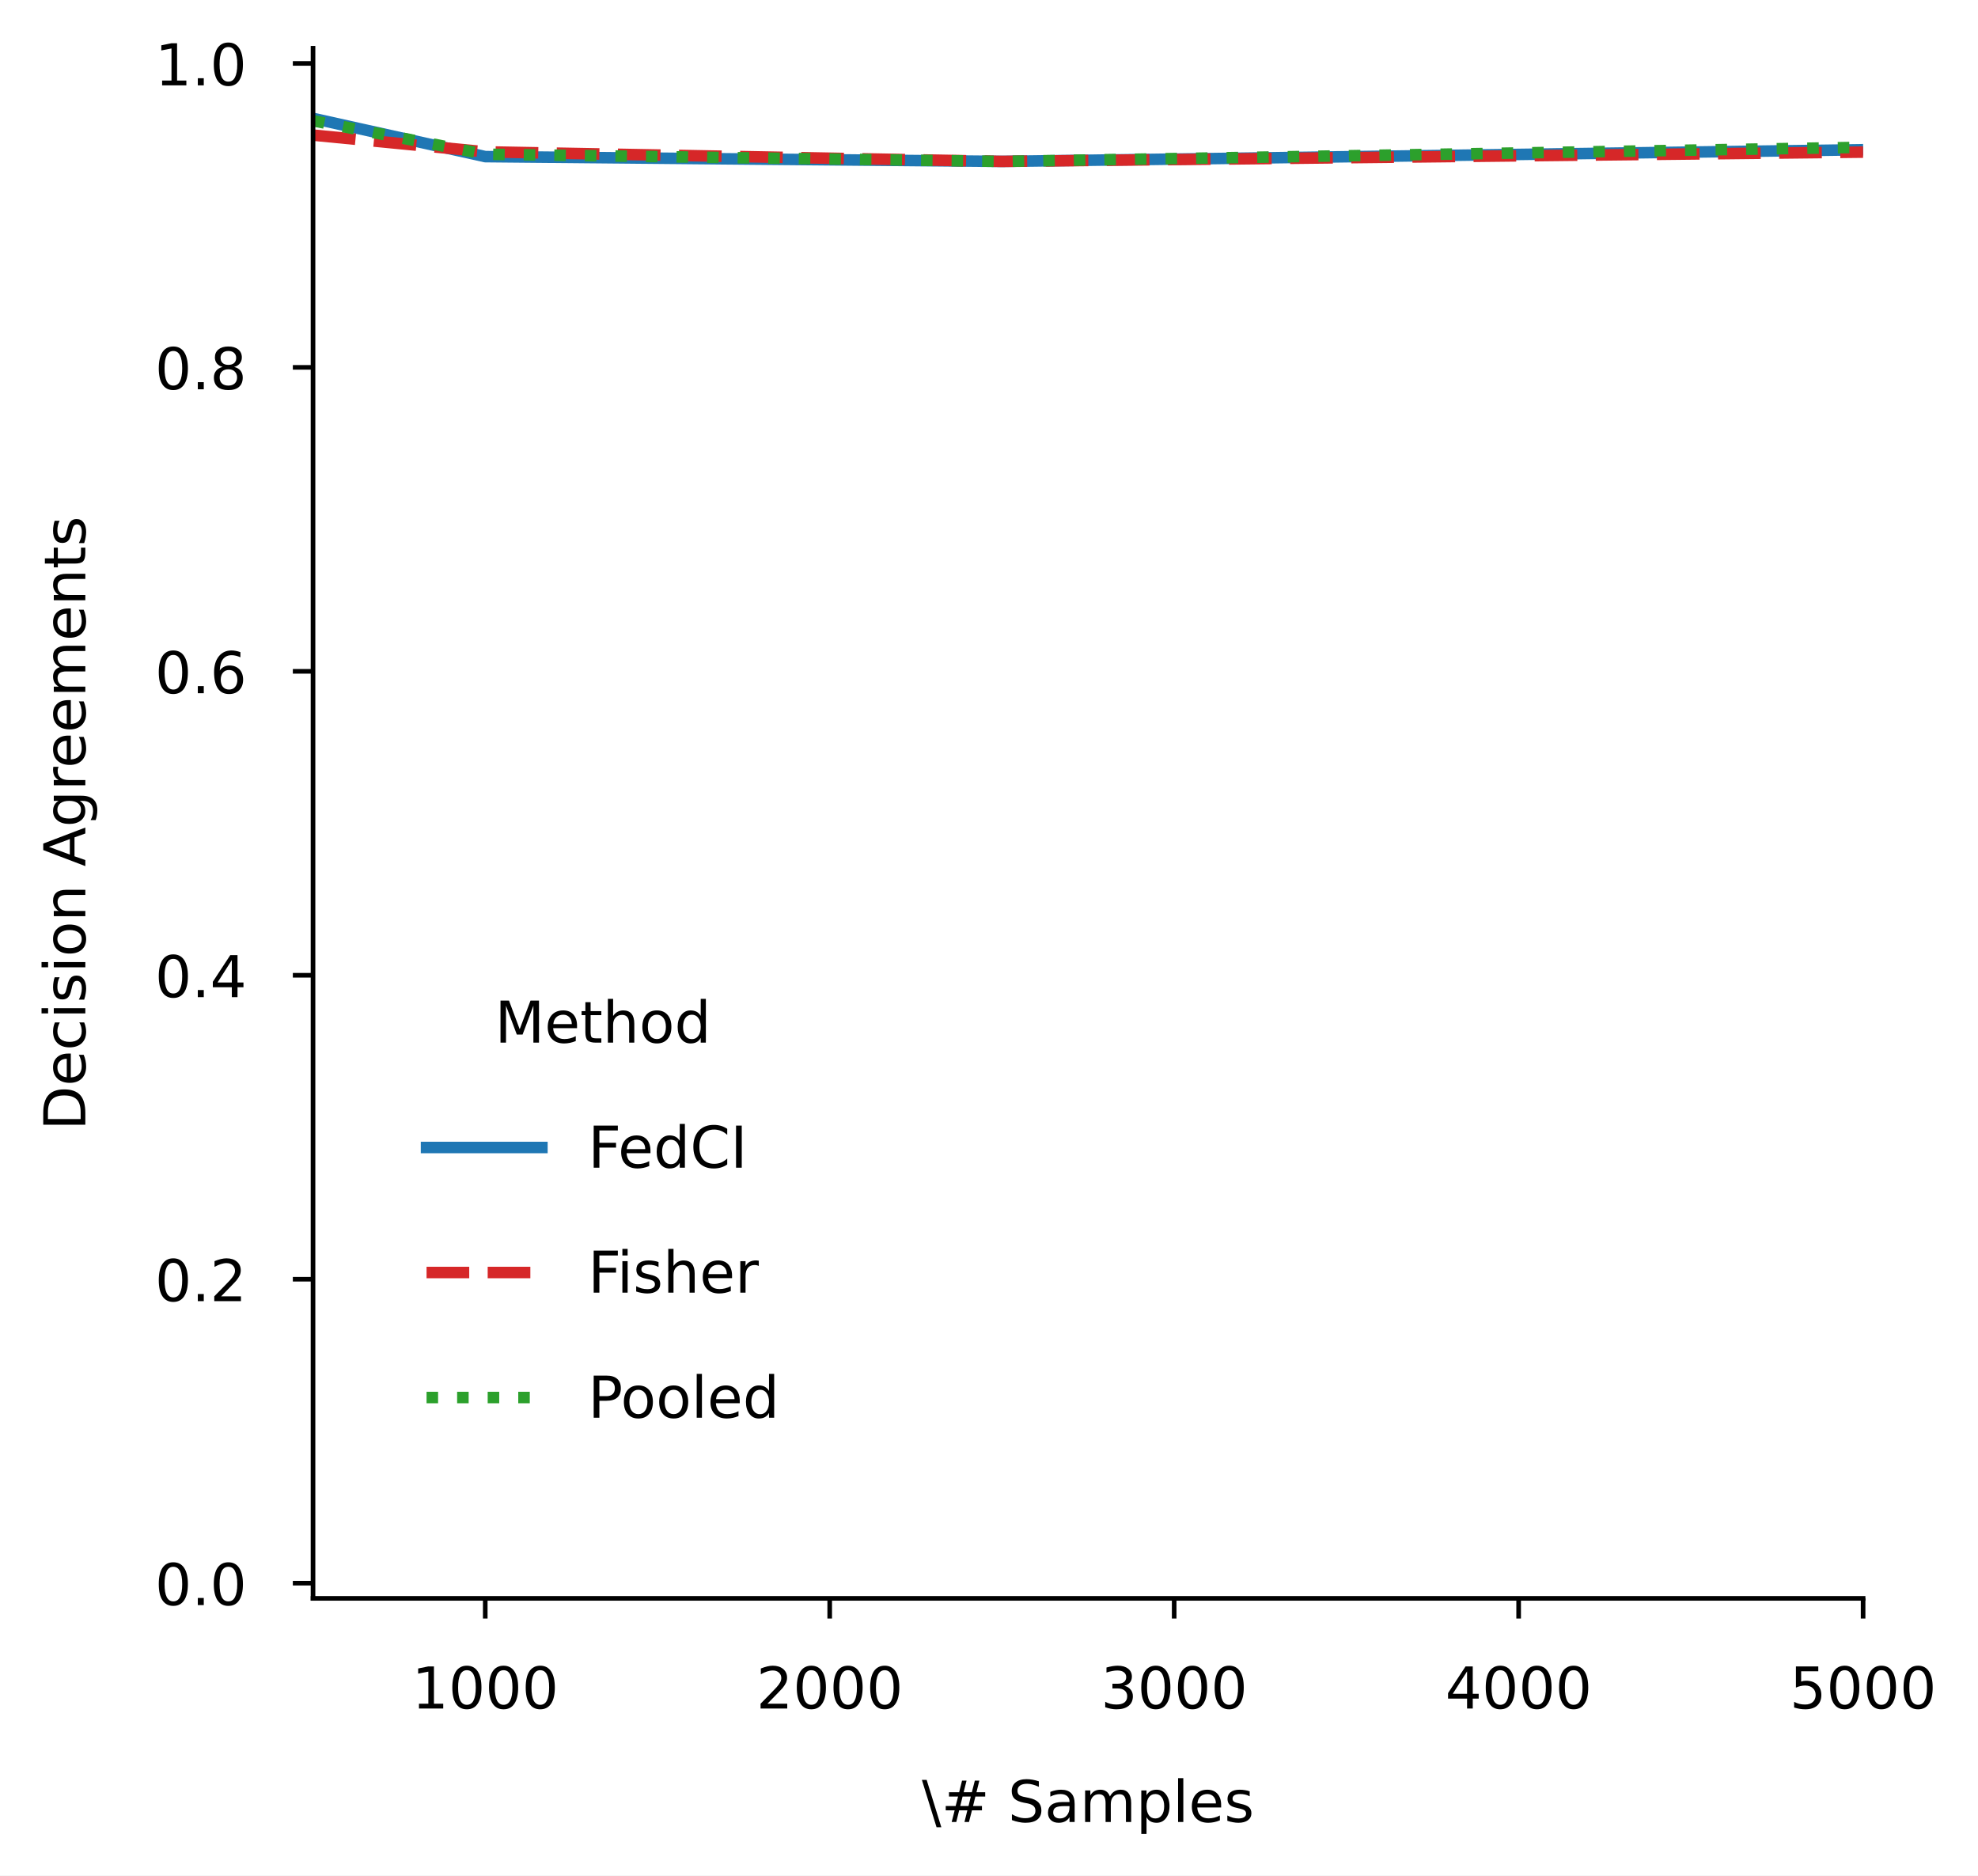
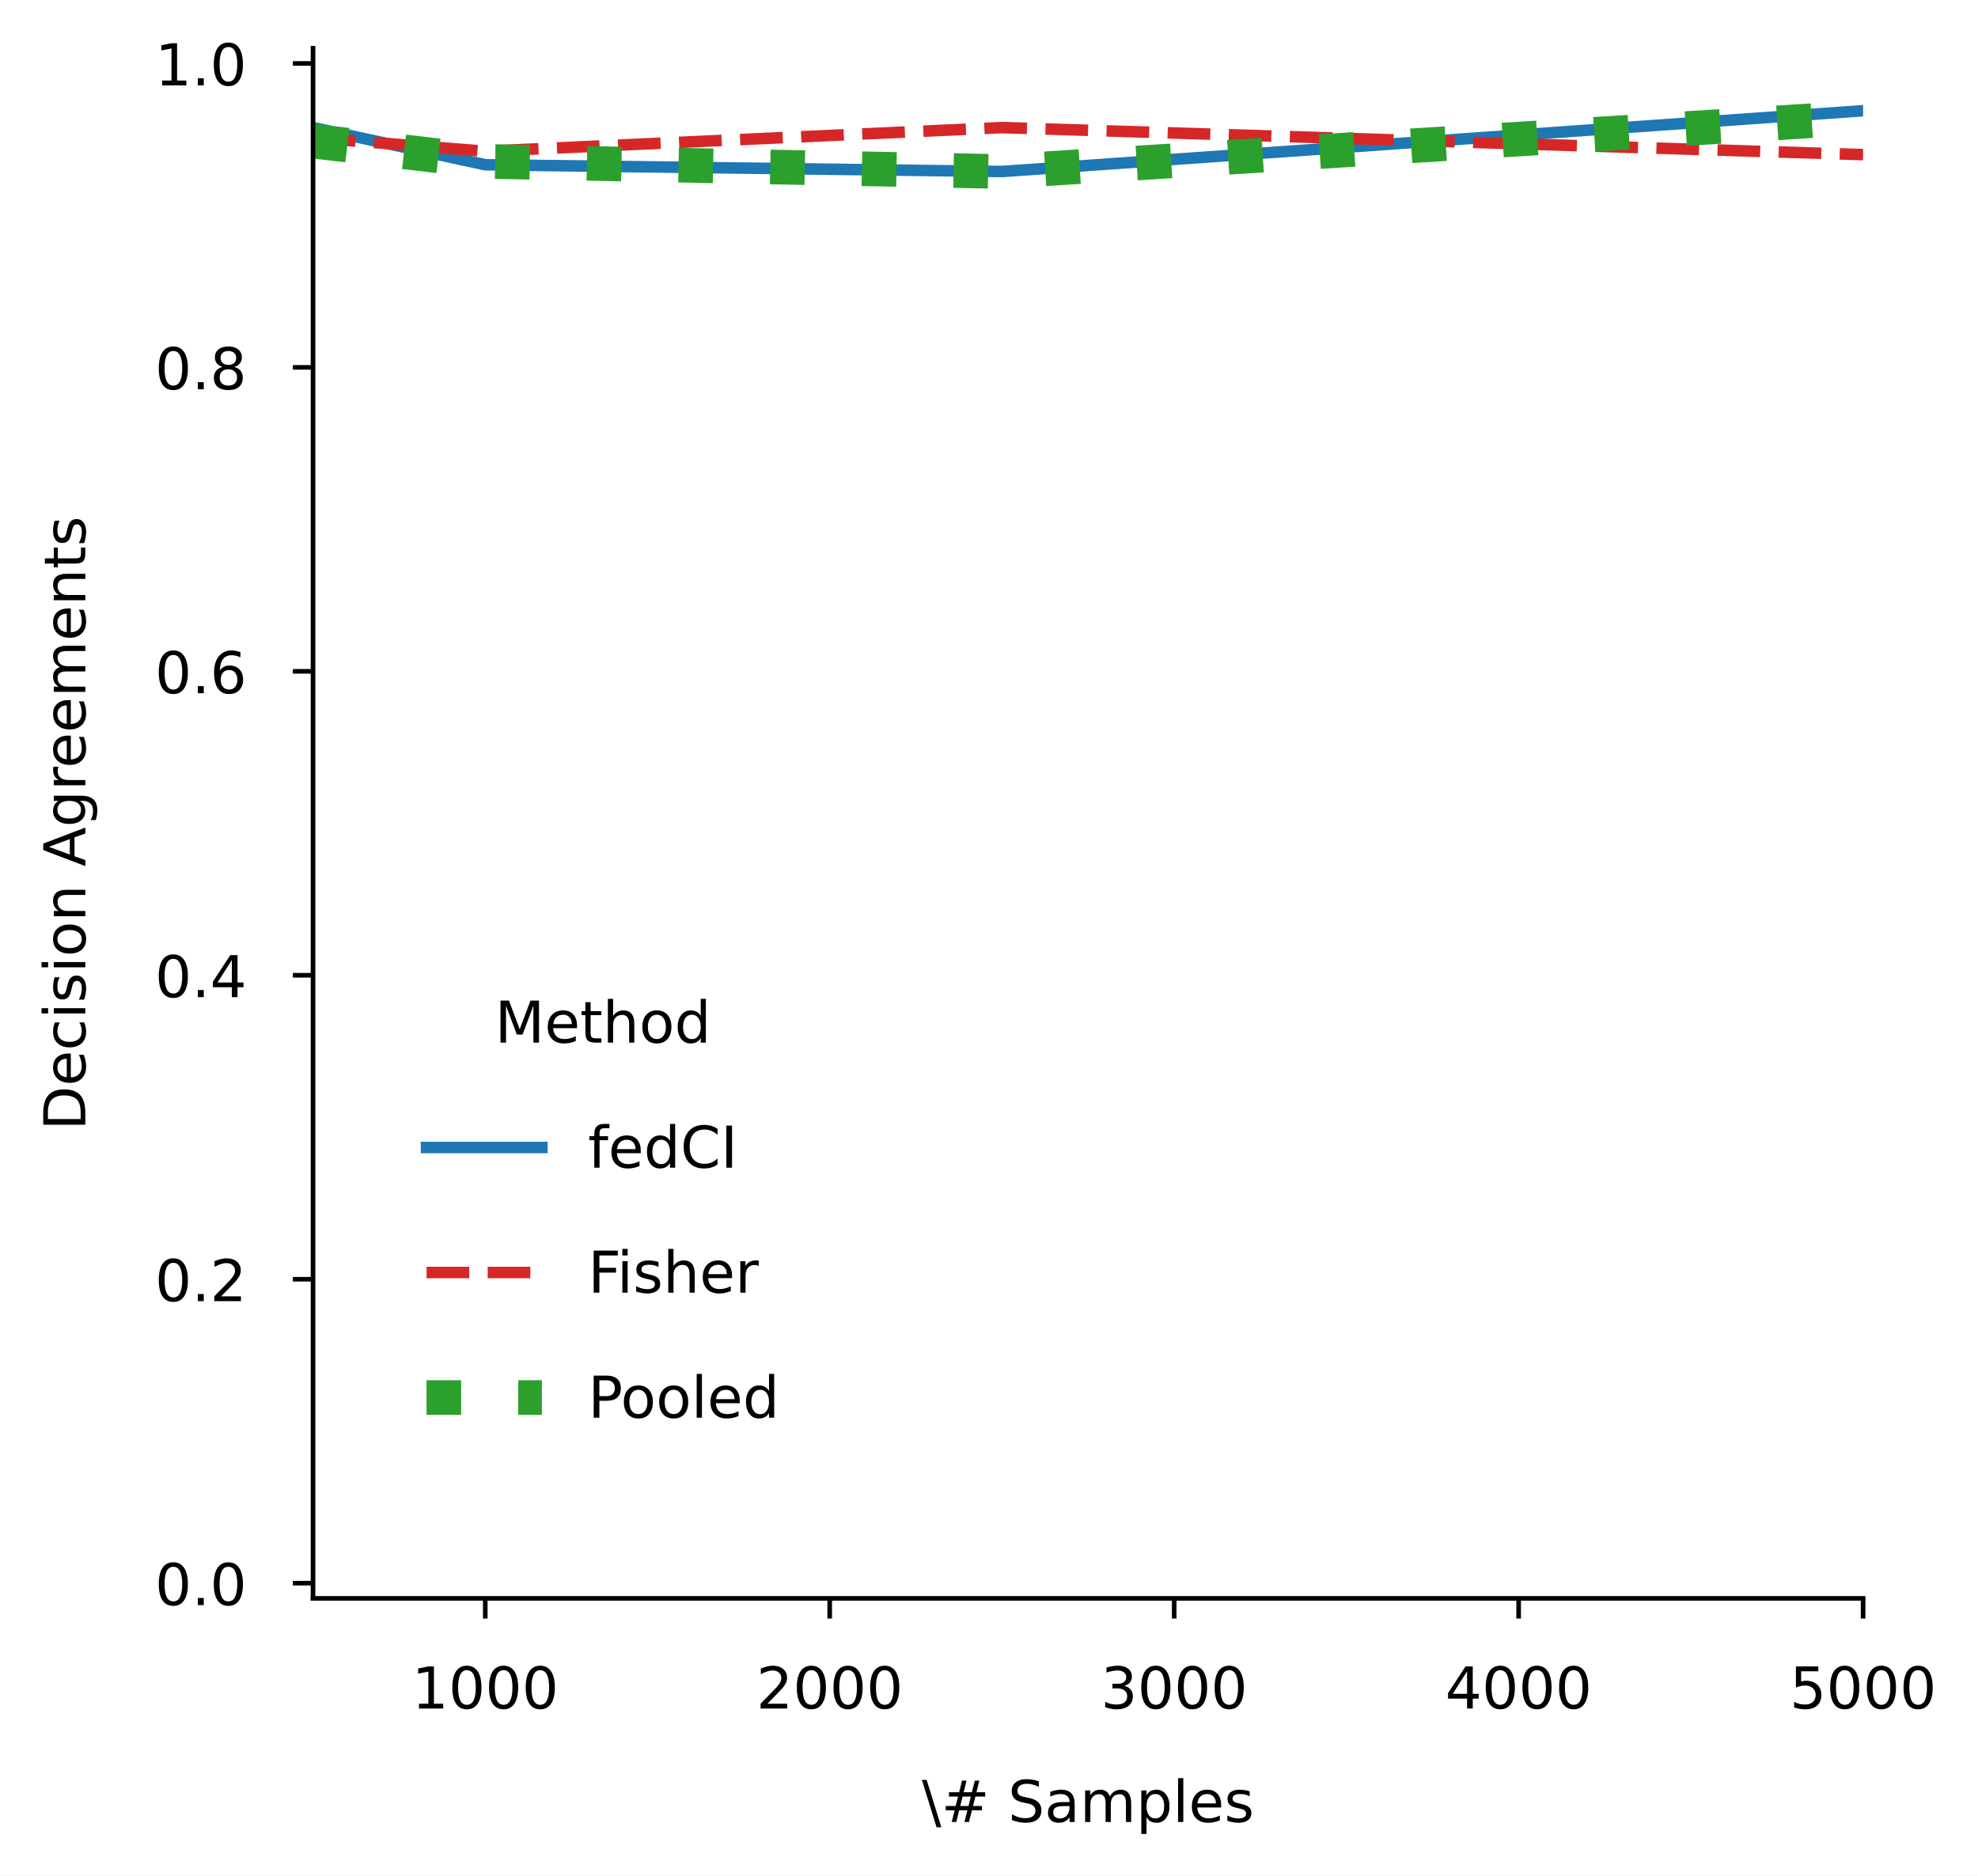
<svg xmlns="http://www.w3.org/2000/svg" xmlns:xlink="http://www.w3.org/1999/xlink" width="343.006pt" height="325.22pt" viewBox="0 0 343.006 325.22" version="1.1">
  <defs>
    <style type="text/css">*{stroke-linejoin: round; stroke-linecap: butt}</style>
  </defs>
  <g id="figure_1">
    <g id="patch_1">
      <path d="M -0 325.22  L 343.006 325.22  L 343.006 0  L -0 0  z " style="fill: #ffffff" />
    </g>
    <g id="axes_1">
      <g id="patch_2">
        <path d="M 54.281 277.164  L 323.081 277.164  L 323.081 8.364  L 54.281 8.364  z " style="fill: #ffffff" />
      </g>
      <g id="line2d_1">
-         <path d="M 54.281 20.529  L 84.148 27.159  L 173.748 27.988  L 323.081 25.963  " clip-path="url(#pfb0e2a9335)" style="fill: none; stroke: #1f77b4; stroke-width: 2; stroke-linecap: square" />
+         <path d="M 54.281 22.126  L 84.148 28.568  L 173.748 29.739  L 323.081 19.198  " clip-path="url(#p04764e8a05)" style="fill: none; stroke: #1f77b4; stroke-width: 2; stroke-linecap: square" />
      </g>
      <g id="line2d_2">
-         <path d="M 54.281 23.43  L 84.148 26.33  L 173.748 27.988  L 323.081 26.379  " clip-path="url(#pfb0e2a9335)" style="fill: none; stroke-dasharray: 7.4,3.2; stroke-dashoffset: 0; stroke: #d62728; stroke-width: 2" />
+         <path d="M 54.281 23.883  L 84.148 26.225  L 173.748 22.126  L 323.081 26.811  " clip-path="url(#p04764e8a05)" style="fill: none; stroke-dasharray: 7.4,3.2; stroke-dashoffset: 0; stroke: #d62728; stroke-width: 2" />
      </g>
      <g id="matplotlib.axis_1">
        <g id="xtick_1">
          <g id="line2d_3">
            <defs>
-               <path id="mf916313bf3" d="M 0 0  L 0 3.5  " style="stroke: #000000; stroke-width: 0.8" />
+               <path id="ma9e8d65c2f" d="M 0 0  L 0 3.5  " style="stroke: #000000; stroke-width: 0.8" />
            </defs>
            <g>
-               <use xlink:href="#mf916313bf3" x="84.148" y="277.164" style="stroke: #000000; stroke-width: 0.8" />
+               <use xlink:href="#ma9e8d65c2f" x="84.148" y="277.164" style="stroke: #000000; stroke-width: 0.8" />
            </g>
          </g>
          <g id="text_1">
            <text style="font-size: 10px; font-family: 'DejaVu Sans', 'Bitstream Vera Sans', 'Computer Modern Sans Serif', 'Lucida Grande', 'Verdana', 'Geneva', 'Lucid', 'Arial', 'Helvetica', 'Avant Garde', sans-serif; text-anchor: middle" x="84.148" y="296.262" transform="rotate(-0 84.14792 296.2624)">1000</text>
          </g>
        </g>
        <g id="xtick_2">
          <g id="line2d_4">
            <g>
-               <use xlink:href="#mf916313bf3" x="143.881" y="277.164" style="stroke: #000000; stroke-width: 0.8" />
+               <use xlink:href="#ma9e8d65c2f" x="143.881" y="277.164" style="stroke: #000000; stroke-width: 0.8" />
            </g>
          </g>
          <g id="text_2">
            <text style="font-size: 10px; font-family: 'DejaVu Sans', 'Bitstream Vera Sans', 'Computer Modern Sans Serif', 'Lucida Grande', 'Verdana', 'Geneva', 'Lucid', 'Arial', 'Helvetica', 'Avant Garde', sans-serif; text-anchor: middle" x="143.881" y="296.262" transform="rotate(-0 143.8812 296.2624)">2000</text>
          </g>
        </g>
        <g id="xtick_3">
          <g id="line2d_5">
            <g>
-               <use xlink:href="#mf916313bf3" x="203.615" y="277.164" style="stroke: #000000; stroke-width: 0.8" />
+               <use xlink:href="#ma9e8d65c2f" x="203.615" y="277.164" style="stroke: #000000; stroke-width: 0.8" />
            </g>
          </g>
          <g id="text_3">
            <text style="font-size: 10px; font-family: 'DejaVu Sans', 'Bitstream Vera Sans', 'Computer Modern Sans Serif', 'Lucida Grande', 'Verdana', 'Geneva', 'Lucid', 'Arial', 'Helvetica', 'Avant Garde', sans-serif; text-anchor: middle" x="203.615" y="296.262" transform="rotate(-0 203.6146 296.2624)">3000</text>
          </g>
        </g>
        <g id="xtick_4">
          <g id="line2d_6">
            <g>
-               <use xlink:href="#mf916313bf3" x="263.348" y="277.164" style="stroke: #000000; stroke-width: 0.8" />
+               <use xlink:href="#ma9e8d65c2f" x="263.348" y="277.164" style="stroke: #000000; stroke-width: 0.8" />
            </g>
          </g>
          <g id="text_4">
            <text style="font-size: 10px; font-family: 'DejaVu Sans', 'Bitstream Vera Sans', 'Computer Modern Sans Serif', 'Lucida Grande', 'Verdana', 'Geneva', 'Lucid', 'Arial', 'Helvetica', 'Avant Garde', sans-serif; text-anchor: middle" x="263.348" y="296.262" transform="rotate(-0 263.3479 296.2624)">4000</text>
          </g>
        </g>
        <g id="xtick_5">
          <g id="line2d_7">
            <g>
-               <use xlink:href="#mf916313bf3" x="323.081" y="277.164" style="stroke: #000000; stroke-width: 0.8" />
+               <use xlink:href="#ma9e8d65c2f" x="323.081" y="277.164" style="stroke: #000000; stroke-width: 0.8" />
            </g>
          </g>
          <g id="text_5">
            <text style="font-size: 10px; font-family: 'DejaVu Sans', 'Bitstream Vera Sans', 'Computer Modern Sans Serif', 'Lucida Grande', 'Verdana', 'Geneva', 'Lucid', 'Arial', 'Helvetica', 'Avant Garde', sans-serif; text-anchor: middle" x="323.081" y="296.262" transform="rotate(-0 323.0813 296.2624)">5000</text>
          </g>
        </g>
        <g id="text_6">
          <text style="font-size: 10px; font-family: 'DejaVu Sans', 'Bitstream Vera Sans', 'Computer Modern Sans Serif', 'Lucida Grande', 'Verdana', 'Geneva', 'Lucid', 'Arial', 'Helvetica', 'Avant Garde', sans-serif; text-anchor: middle" x="188.681" y="315.94" transform="rotate(-0 188.6813 315.9405)">\# Samples</text>
        </g>
      </g>
      <g id="matplotlib.axis_2">
        <g id="ytick_1">
          <g id="line2d_8">
            <defs>
-               <path id="m713c711435" d="M 0 0  L -3.5 0  " style="stroke: #000000; stroke-width: 0.8" />
+               <path id="m7877fa6dfc" d="M 0 0  L -3.5 0  " style="stroke: #000000; stroke-width: 0.8" />
            </defs>
            <g>
-               <use xlink:href="#m713c711435" x="54.281" y="274.529" style="stroke: #000000; stroke-width: 0.8" />
+               <use xlink:href="#m7877fa6dfc" x="54.281" y="274.529" style="stroke: #000000; stroke-width: 0.8" />
            </g>
          </g>
          <g id="text_7">
            <text style="font-size: 10px; font-family: 'DejaVu Sans', 'Bitstream Vera Sans', 'Computer Modern Sans Serif', 'Lucida Grande', 'Verdana', 'Geneva', 'Lucid', 'Arial', 'Helvetica', 'Avant Garde', sans-serif; text-anchor: end" x="42.781" y="278.328" transform="rotate(-0 42.78125 278.3278)">0.0</text>
          </g>
        </g>
        <g id="ytick_2">
          <g id="line2d_9">
            <g>
-               <use xlink:href="#m713c711435" x="54.281" y="221.823" style="stroke: #000000; stroke-width: 0.8" />
+               <use xlink:href="#m7877fa6dfc" x="54.281" y="221.823" style="stroke: #000000; stroke-width: 0.8" />
            </g>
          </g>
          <g id="text_8">
            <text style="font-size: 10px; font-family: 'DejaVu Sans', 'Bitstream Vera Sans', 'Computer Modern Sans Serif', 'Lucida Grande', 'Verdana', 'Geneva', 'Lucid', 'Arial', 'Helvetica', 'Avant Garde', sans-serif; text-anchor: end" x="42.781" y="225.622" transform="rotate(-0 42.78125 225.622)">0.2</text>
          </g>
        </g>
        <g id="ytick_3">
          <g id="line2d_10">
            <g>
-               <use xlink:href="#m713c711435" x="54.281" y="169.117" style="stroke: #000000; stroke-width: 0.8" />
+               <use xlink:href="#m7877fa6dfc" x="54.281" y="169.117" style="stroke: #000000; stroke-width: 0.8" />
            </g>
          </g>
          <g id="text_9">
            <text style="font-size: 10px; font-family: 'DejaVu Sans', 'Bitstream Vera Sans', 'Computer Modern Sans Serif', 'Lucida Grande', 'Verdana', 'Geneva', 'Lucid', 'Arial', 'Helvetica', 'Avant Garde', sans-serif; text-anchor: end" x="42.781" y="172.916" transform="rotate(-0 42.78125 172.9161)">0.4</text>
          </g>
        </g>
        <g id="ytick_4">
          <g id="line2d_11">
            <g>
-               <use xlink:href="#m713c711435" x="54.281" y="116.411" style="stroke: #000000; stroke-width: 0.8" />
+               <use xlink:href="#m7877fa6dfc" x="54.281" y="116.411" style="stroke: #000000; stroke-width: 0.8" />
            </g>
          </g>
          <g id="text_10">
            <text style="font-size: 10px; font-family: 'DejaVu Sans', 'Bitstream Vera Sans', 'Computer Modern Sans Serif', 'Lucida Grande', 'Verdana', 'Geneva', 'Lucid', 'Arial', 'Helvetica', 'Avant Garde', sans-serif; text-anchor: end" x="42.781" y="120.21" transform="rotate(-0 42.78125 120.2102)">0.6</text>
          </g>
        </g>
        <g id="ytick_5">
          <g id="line2d_12">
            <g>
-               <use xlink:href="#m713c711435" x="54.281" y="63.705" style="stroke: #000000; stroke-width: 0.8" />
+               <use xlink:href="#m7877fa6dfc" x="54.281" y="63.705" style="stroke: #000000; stroke-width: 0.8" />
            </g>
          </g>
          <g id="text_11">
            <text style="font-size: 10px; font-family: 'DejaVu Sans', 'Bitstream Vera Sans', 'Computer Modern Sans Serif', 'Lucida Grande', 'Verdana', 'Geneva', 'Lucid', 'Arial', 'Helvetica', 'Avant Garde', sans-serif; text-anchor: end" x="42.781" y="67.504" transform="rotate(-0 42.78125 67.50432)">0.8</text>
          </g>
        </g>
        <g id="ytick_6">
          <g id="line2d_13">
            <g>
-               <use xlink:href="#m713c711435" x="54.281" y="10.999" style="stroke: #000000; stroke-width: 0.8" />
+               <use xlink:href="#m7877fa6dfc" x="54.281" y="10.999" style="stroke: #000000; stroke-width: 0.8" />
            </g>
          </g>
          <g id="text_12">
            <text style="font-size: 10px; font-family: 'DejaVu Sans', 'Bitstream Vera Sans', 'Computer Modern Sans Serif', 'Lucida Grande', 'Verdana', 'Geneva', 'Lucid', 'Arial', 'Helvetica', 'Avant Garde', sans-serif; text-anchor: end" x="42.781" y="14.798" transform="rotate(-0 42.78125 14.79844)">1.0</text>
          </g>
        </g>
        <g id="text_13">
          <text style="font-size: 10px; font-family: 'DejaVu Sans', 'Bitstream Vera Sans', 'Computer Modern Sans Serif', 'Lucida Grande', 'Verdana', 'Geneva', 'Lucid', 'Arial', 'Helvetica', 'Avant Garde', sans-serif; text-anchor: middle" x="14.798" y="142.764" transform="rotate(-90 14.79844 142.7639)">Decision Agreements</text>
        </g>
      </g>
      <g id="line2d_14">
-         <path d="M 54.281 20.944  L 84.148 26.745  L 173.748 27.988  L 323.081 25.547  " clip-path="url(#pfb0e2a9335)" style="fill: none; stroke-dasharray: 2,3.3; stroke-dashoffset: 0; stroke: #2ca02c; stroke-width: 2" />
+         <path d="M 54.281 24.468  L 84.148 27.982  L 173.748 29.739  L 323.081 20.369  " clip-path="url(#p04764e8a05)" style="fill: none; stroke-dasharray: 6,9.9; stroke-dashoffset: 0; stroke: #2ca02c; stroke-width: 6" />
      </g>
      <g id="patch_3">
        <path d="M 54.281 277.164  L 54.281 8.364  " style="fill: none; stroke: #000000; stroke-width: 0.8; stroke-linejoin: miter; stroke-linecap: square" />
      </g>
      <g id="patch_4">
        <path d="M 54.281 277.164  L 323.081 277.164  " style="fill: none; stroke: #000000; stroke-width: 0.8; stroke-linejoin: miter; stroke-linecap: square" />
      </g>
      <g id="legend_1">
        <g id="text_14">
          <text style="font-size: 10px; font-family: 'DejaVu Sans', 'Bitstream Vera Sans', 'Computer Modern Sans Serif', 'Lucida Grande', 'Verdana', 'Geneva', 'Lucid', 'Arial', 'Helvetica', 'Avant Garde', sans-serif; text-anchor: start" x="85.808" y="180.802" transform="rotate(-0 85.80831 180.8024)">Method</text>
        </g>
        <g id="line2d_15">
          <path d="M 73.969 198.98  L 83.969 198.98  L 93.969 198.98  " style="fill: none; stroke: #1f77b4; stroke-width: 2; stroke-linecap: square" />
        </g>
        <g id="text_15">
-           <text style="font-size: 10px; font-family: 'DejaVu Sans', 'Bitstream Vera Sans', 'Computer Modern Sans Serif', 'Lucida Grande', 'Verdana', 'Geneva', 'Lucid', 'Arial', 'Helvetica', 'Avant Garde', sans-serif; text-anchor: start" x="101.969" y="202.48" transform="rotate(-0 101.9693 202.4805)">FedCI</text>
+           <text style="font-size: 10px; font-family: 'DejaVu Sans', 'Bitstream Vera Sans', 'Computer Modern Sans Serif', 'Lucida Grande', 'Verdana', 'Geneva', 'Lucid', 'Arial', 'Helvetica', 'Avant Garde', sans-serif; text-anchor: start" x="101.969" y="202.48" transform="rotate(-0 101.9693 202.4805)">fedCI</text>
        </g>
        <g id="line2d_16">
          <path d="M 73.969 220.659  L 83.969 220.659  L 93.969 220.659  " style="fill: none; stroke-dasharray: 7.4,3.2; stroke-dashoffset: 0; stroke: #d62728; stroke-width: 2" />
        </g>
        <g id="text_16">
          <text style="font-size: 10px; font-family: 'DejaVu Sans', 'Bitstream Vera Sans', 'Computer Modern Sans Serif', 'Lucida Grande', 'Verdana', 'Geneva', 'Lucid', 'Arial', 'Helvetica', 'Avant Garde', sans-serif; text-anchor: start" x="101.969" y="224.159" transform="rotate(-0 101.9693 224.1586)">Fisher</text>
        </g>
        <g id="line2d_17">
-           <path d="M 73.969 242.337  L 83.969 242.337  L 93.969 242.337  " style="fill: none; stroke-dasharray: 2,3.3; stroke-dashoffset: 0; stroke: #2ca02c; stroke-width: 2" />
+           <path d="M 73.969 242.337  L 83.969 242.337  L 93.969 242.337  " style="fill: none; stroke-dasharray: 6,9.9; stroke-dashoffset: 0; stroke: #2ca02c; stroke-width: 6" />
        </g>
        <g id="text_17">
          <text style="font-size: 10px; font-family: 'DejaVu Sans', 'Bitstream Vera Sans', 'Computer Modern Sans Serif', 'Lucida Grande', 'Verdana', 'Geneva', 'Lucid', 'Arial', 'Helvetica', 'Avant Garde', sans-serif; text-anchor: start" x="101.969" y="245.837" transform="rotate(-0 101.9693 245.8367)">Pooled</text>
        </g>
      </g>
    </g>
  </g>
  <defs>
-     <clipPath id="pfb0e2a9335">
+     <clipPath id="p04764e8a05">
      <rect x="54.281" y="8.364" width="268.8" height="268.8" />
    </clipPath>
  </defs>
</svg>
